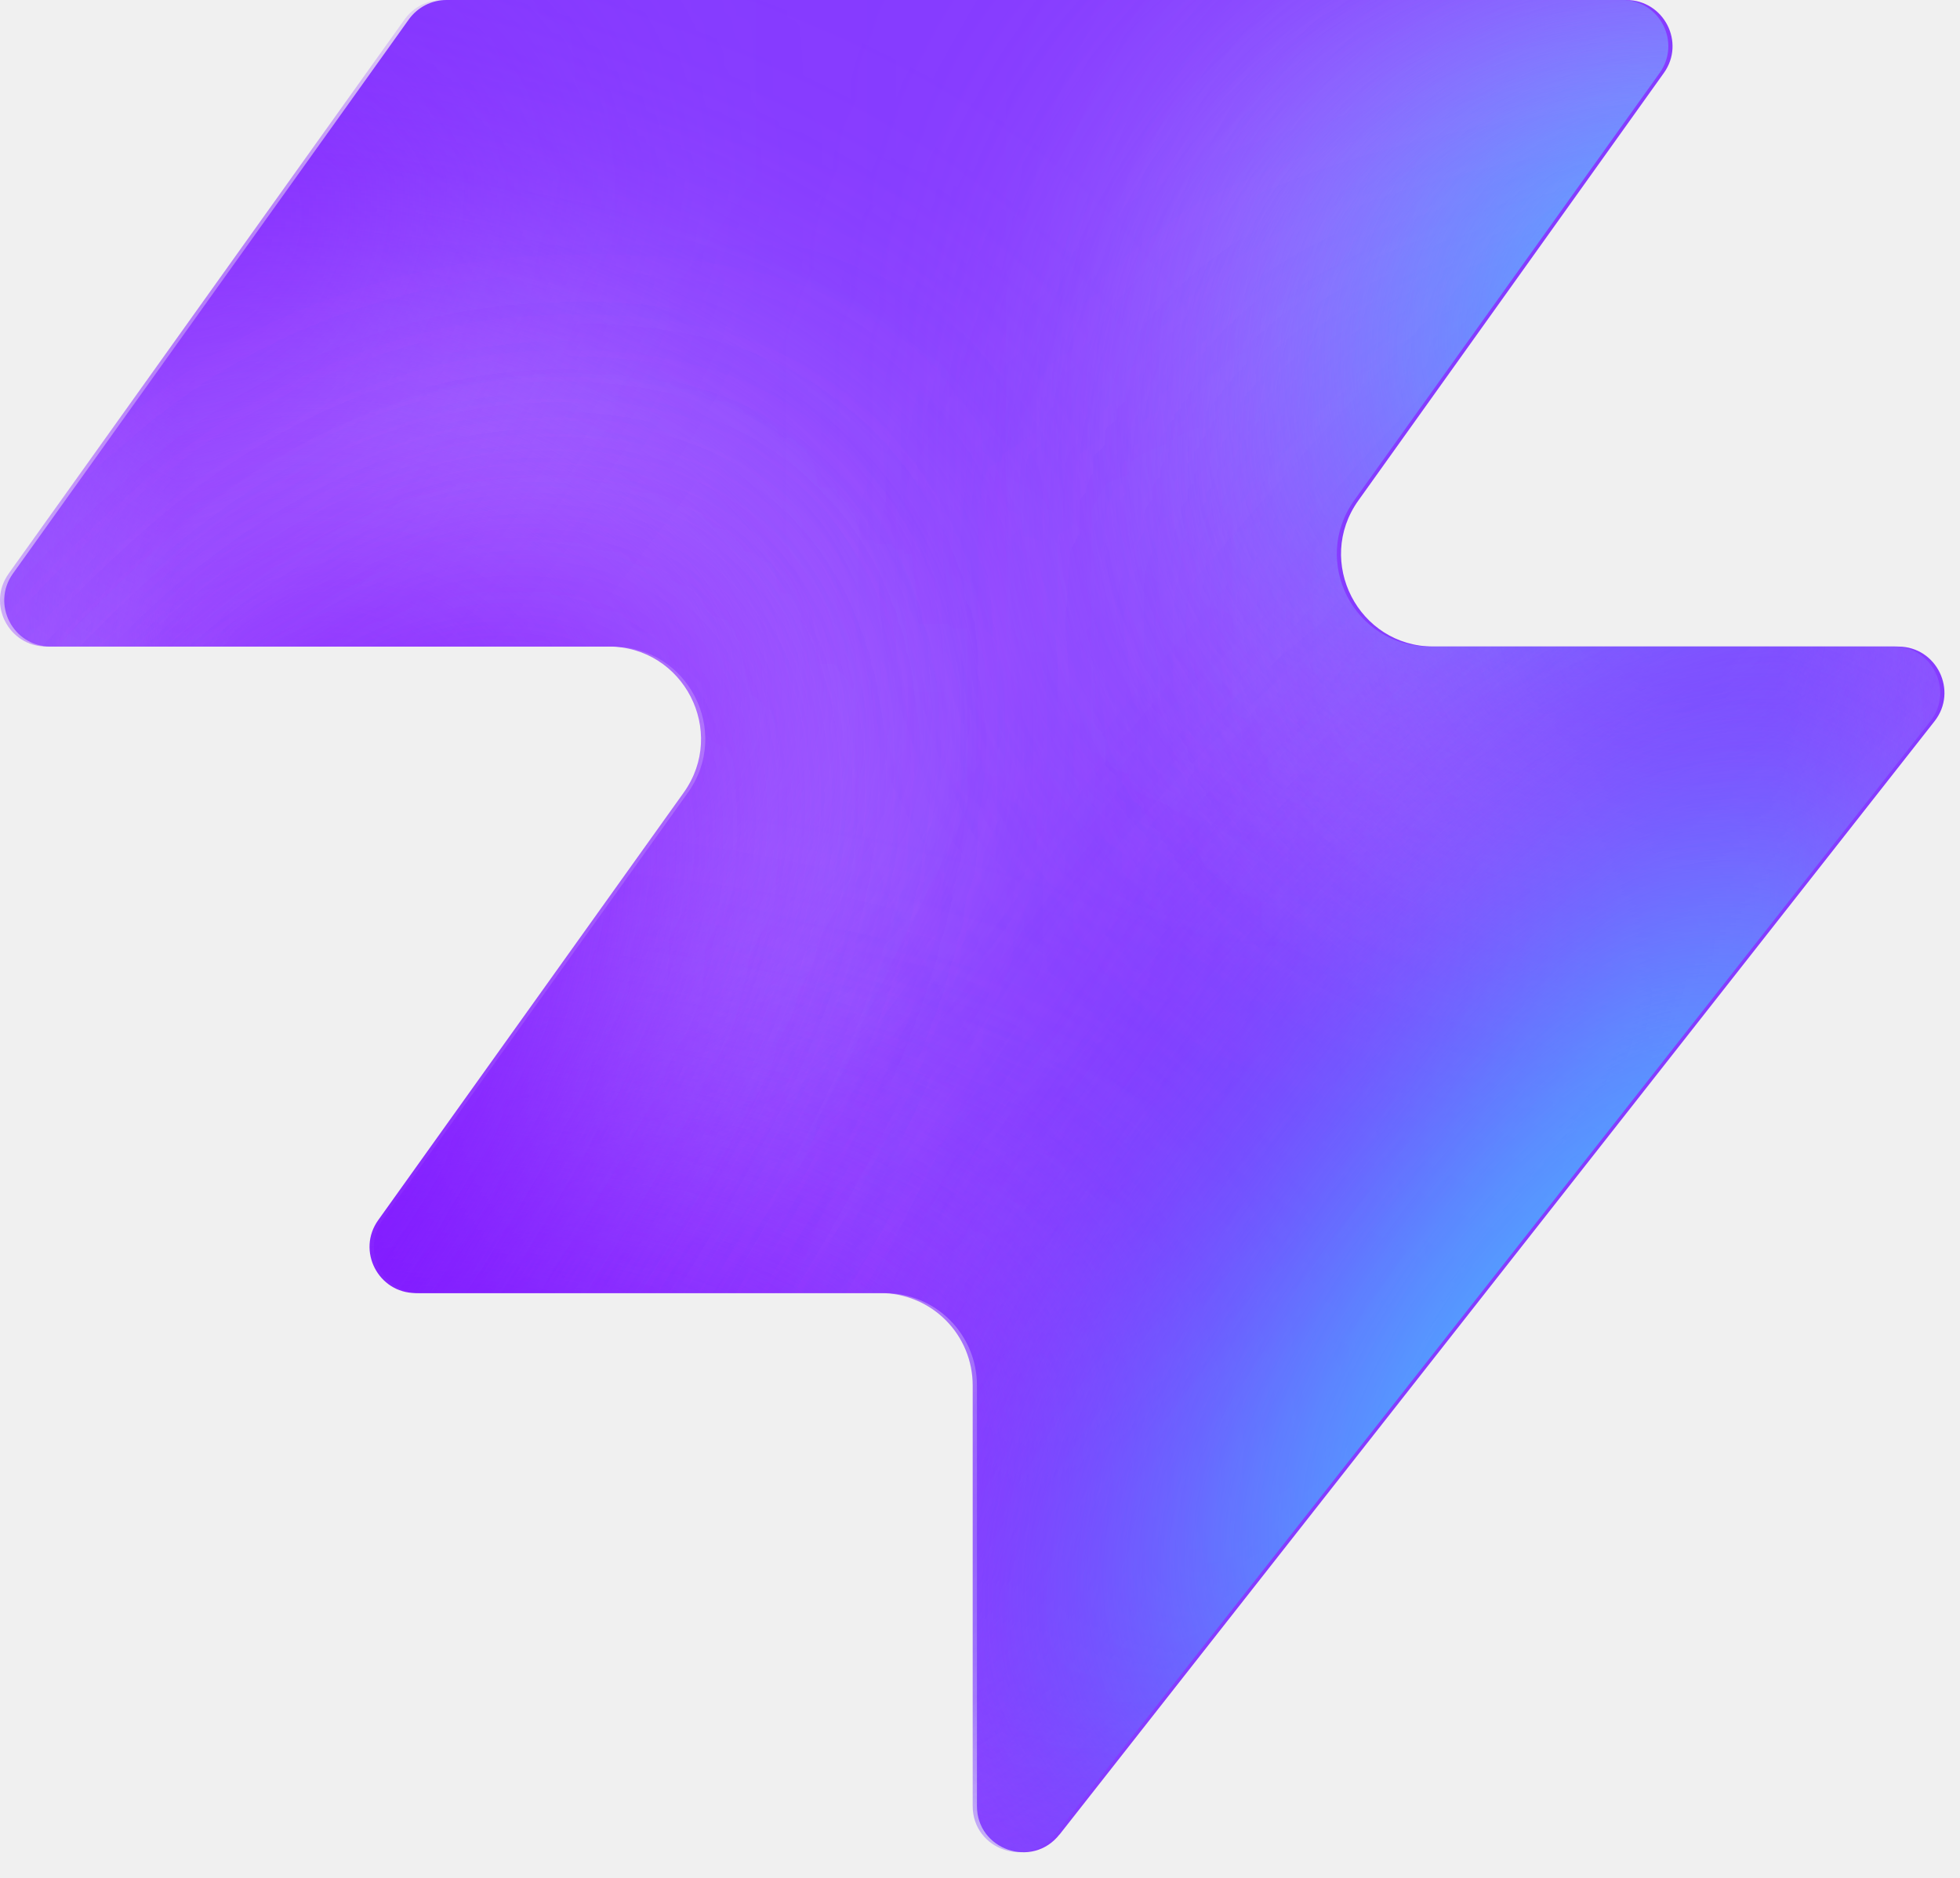
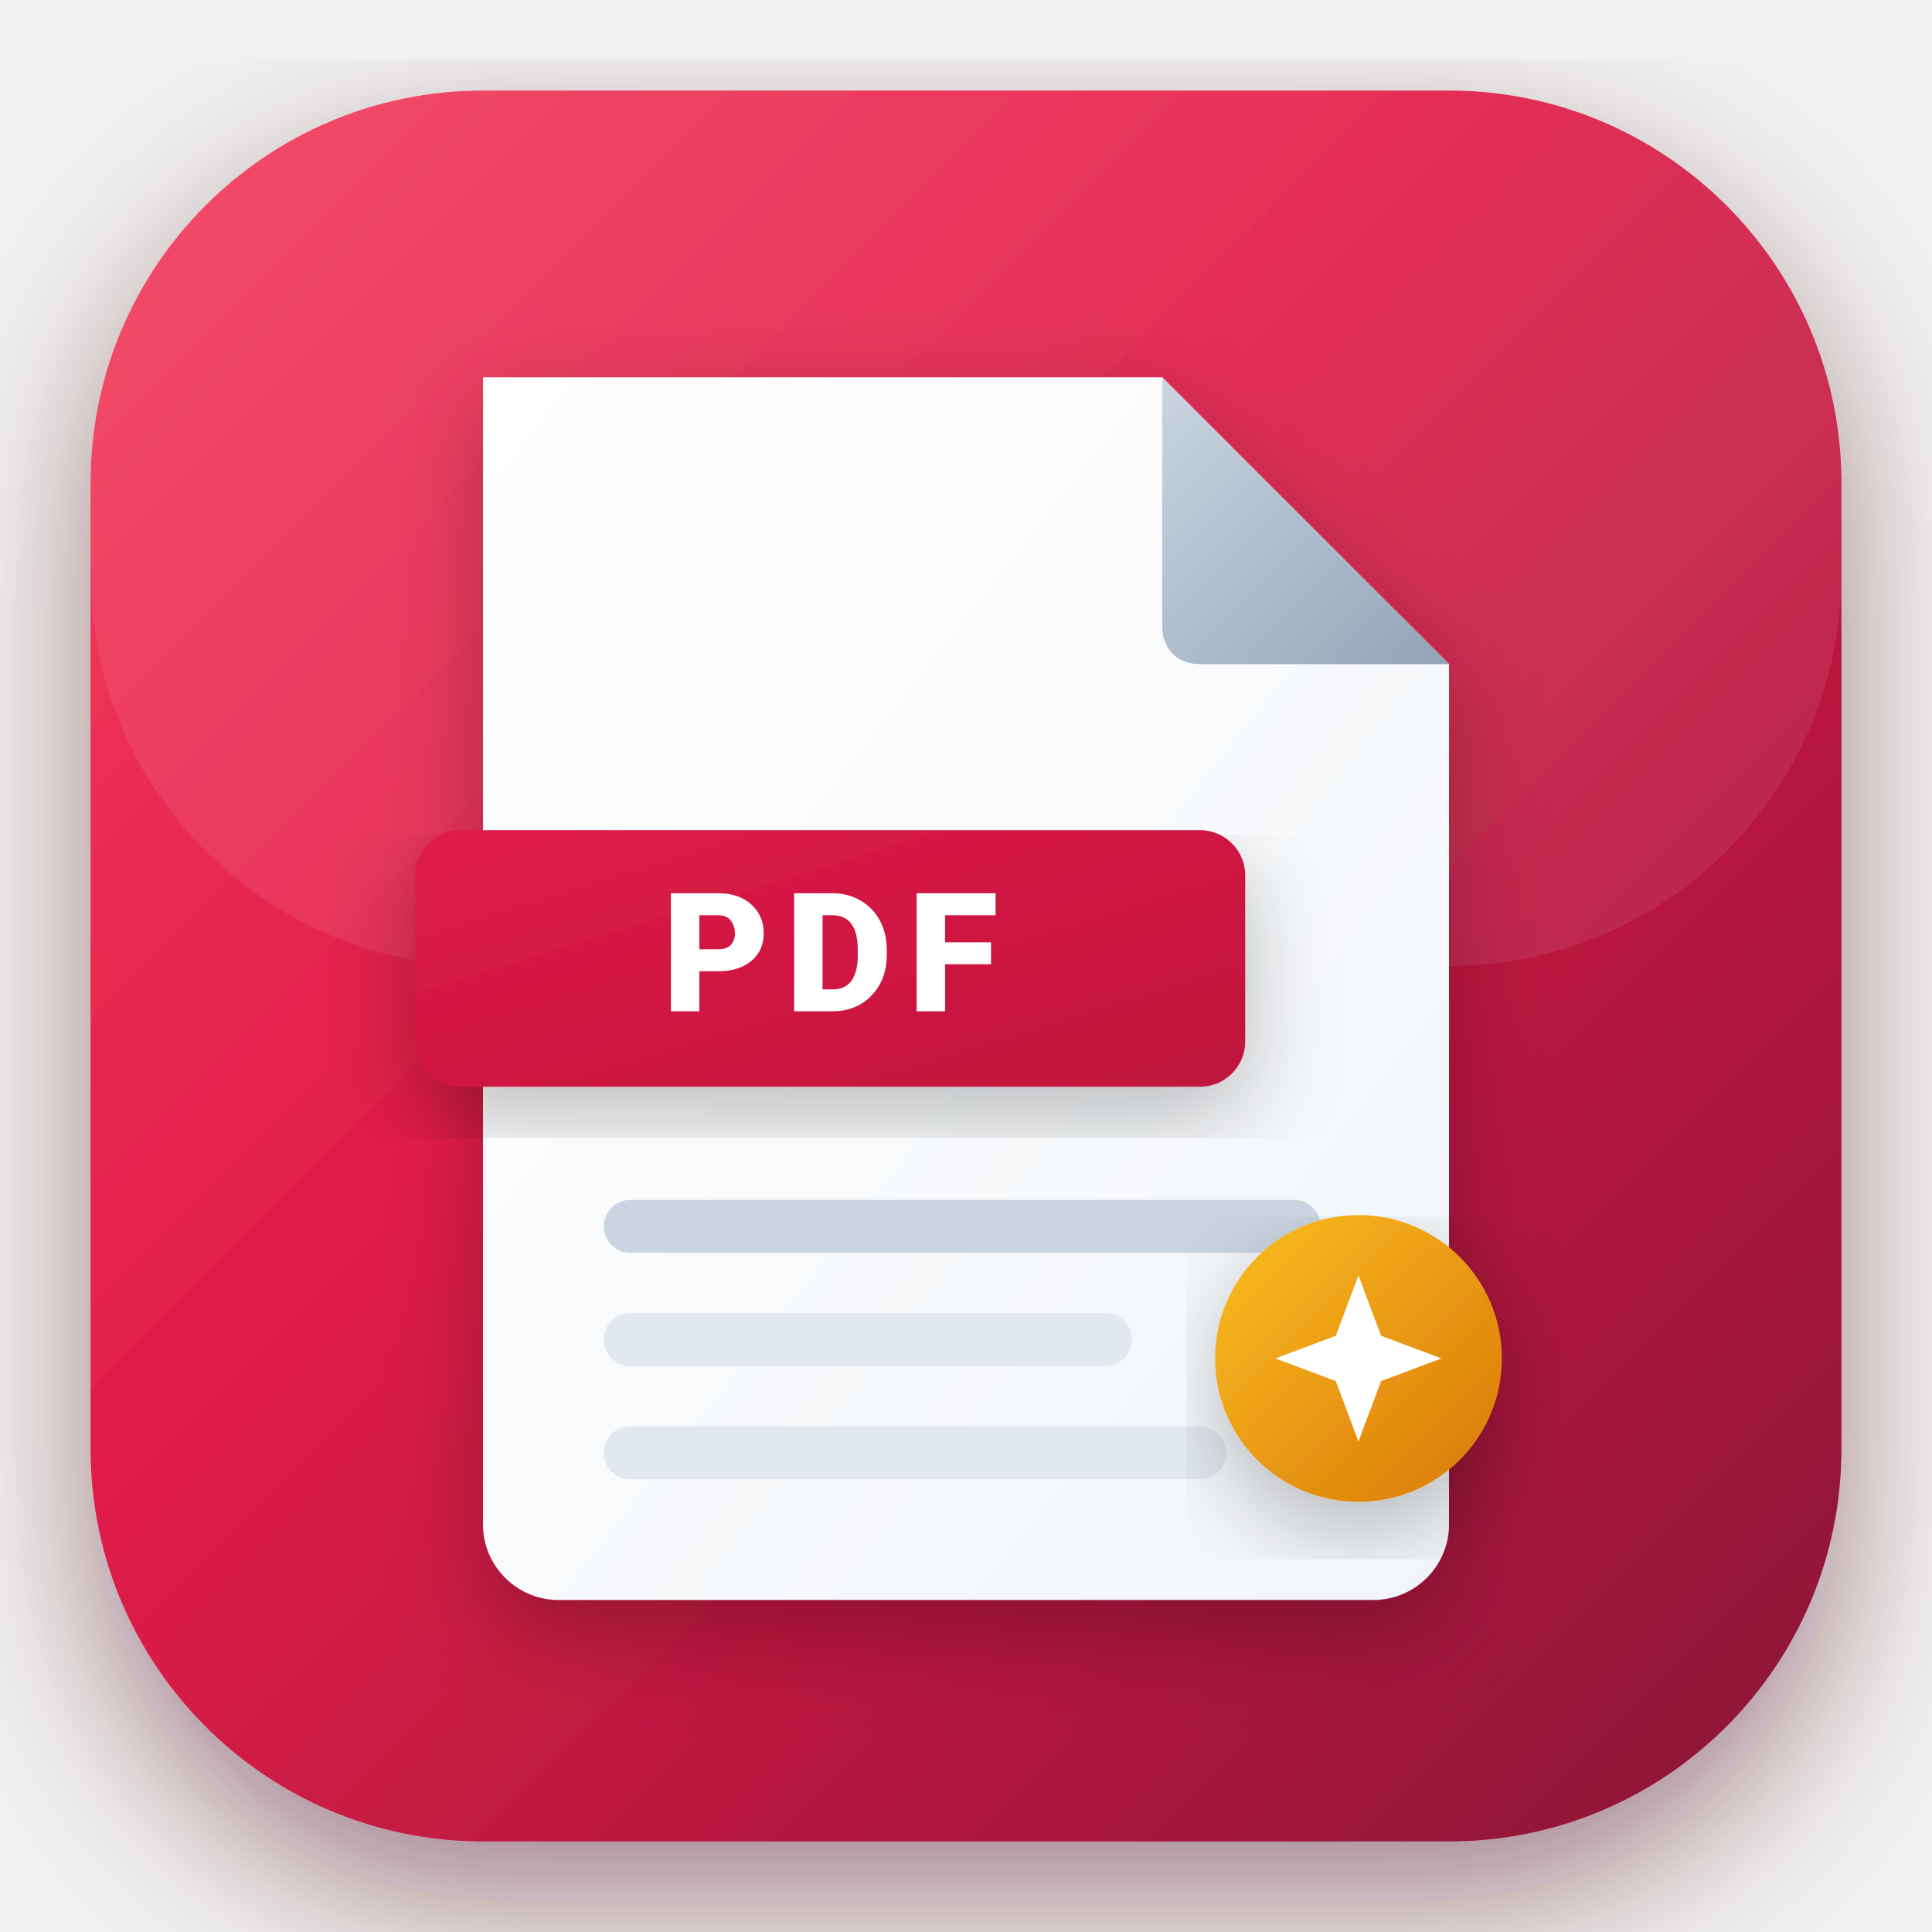
- <svg xmlns="http://www.w3.org/2000/svg" width="48" height="46" fill="none" viewBox="0 0 48 46">
-   <path fill="#863bff" d="M25.946 44.938c-.664.845-2.021.375-2.021-.698V33.937a2.26 2.26 0 0 0-2.262-2.262H10.287c-.92 0-1.456-1.04-.92-1.788l7.48-10.471c1.07-1.497 0-3.578-1.842-3.578H1.237c-.92 0-1.456-1.04-.92-1.788L10.013.474c.214-.297.556-.474.92-.474h28.894c.92 0 1.456 1.04.92 1.788l-7.48 10.471c-1.07 1.498 0 3.579 1.842 3.579h11.377c.943 0 1.473 1.088.89 1.83L25.947 44.94z" style="fill:#863bff;fill:color(display-p3 .525 .23 1);fill-opacity:1" />
-   <mask id="a" width="48" height="46" x="0" y="0" maskUnits="userSpaceOnUse" style="mask-type:alpha">
-     <path fill="#000" d="M25.842 44.938c-.664.844-2.021.375-2.021-.698V33.937a2.26 2.26 0 0 0-2.262-2.262H10.183c-.92 0-1.456-1.04-.92-1.788l7.48-10.471c1.07-1.498 0-3.579-1.842-3.579H1.133c-.92 0-1.456-1.04-.92-1.787L9.91.473c.214-.297.556-.474.92-.474h28.894c.92 0 1.456 1.04.92 1.788l-7.48 10.471c-1.07 1.498 0 3.578 1.842 3.578h11.377c.943 0 1.473 1.088.89 1.832L25.843 44.94z" style="fill:#000;fill-opacity:1" />
-   </mask>
-   <g mask="url(#a)">
-     <g filter="url(#b)">
-       <ellipse cx="5.508" cy="14.704" fill="#ede6ff" rx="5.508" ry="14.704" style="fill:#ede6ff;fill:color(display-p3 .927 .903 1);fill-opacity:1" transform="matrix(.00324 1 1 -.00324 -4.47 31.516)" />
-     </g>
-     <g filter="url(#c)">
-       <ellipse cx="10.399" cy="29.851" fill="#ede6ff" rx="10.399" ry="29.851" style="fill:#ede6ff;fill:color(display-p3 .927 .903 1);fill-opacity:1" transform="matrix(.00324 1 1 -.00324 -39.328 7.883)" />
-     </g>
-     <g filter="url(#d)">
-       <ellipse cx="5.508" cy="30.487" fill="#7e14ff" rx="5.508" ry="30.487" style="fill:#7e14ff;fill:color(display-p3 .492 .077 1);fill-opacity:1" transform="rotate(89.814 -25.913 -14.639)scale(1 -1)" />
-     </g>
-     <g filter="url(#e)">
-       <ellipse cx="5.508" cy="30.599" fill="#7e14ff" rx="5.508" ry="30.599" style="fill:#7e14ff;fill:color(display-p3 .492 .077 1);fill-opacity:1" transform="rotate(89.814 -32.644 -3.334)scale(1 -1)" />
-     </g>
-     <g filter="url(#f)">
-       <ellipse cx="5.508" cy="30.599" fill="#7e14ff" rx="5.508" ry="30.599" style="fill:#7e14ff;fill:color(display-p3 .492 .077 1);fill-opacity:1" transform="matrix(.00324 1 1 -.00324 -34.34 30.47)" />
-     </g>
-     <g filter="url(#g)">
-       <ellipse cx="14.072" cy="22.078" fill="#ede6ff" rx="14.072" ry="22.078" style="fill:#ede6ff;fill:color(display-p3 .927 .903 1);fill-opacity:1" transform="rotate(93.35 24.506 48.493)scale(-1 1)" />
-     </g>
-     <g filter="url(#h)">
-       <ellipse cx="3.47" cy="21.501" fill="#7e14ff" rx="3.47" ry="21.501" style="fill:#7e14ff;fill:color(display-p3 .492 .077 1);fill-opacity:1" transform="rotate(89.009 28.708 47.59)scale(-1 1)" />
-     </g>
-     <g filter="url(#i)">
-       <ellipse cx="3.47" cy="21.501" fill="#7e14ff" rx="3.47" ry="21.501" style="fill:#7e14ff;fill:color(display-p3 .492 .077 1);fill-opacity:1" transform="rotate(89.009 28.708 47.59)scale(-1 1)" />
-     </g>
-     <g filter="url(#j)">
-       <ellipse cx=".387" cy="8.972" fill="#7e14ff" rx="4.407" ry="29.108" style="fill:#7e14ff;fill:color(display-p3 .492 .077 1);fill-opacity:1" transform="rotate(39.51 .387 8.972)" />
-     </g>
-     <g filter="url(#k)">
-       <ellipse cx="47.523" cy="-6.092" fill="#7e14ff" rx="4.407" ry="29.108" style="fill:#7e14ff;fill:color(display-p3 .492 .077 1);fill-opacity:1" transform="rotate(37.892 47.523 -6.092)" />
-     </g>
-     <g filter="url(#l)">
-       <ellipse cx="41.412" cy="6.333" fill="#47bfff" rx="5.971" ry="9.665" style="fill:#47bfff;fill:color(display-p3 .28 .748 1);fill-opacity:1" transform="rotate(37.892 41.412 6.333)" />
-     </g>
-     <g filter="url(#m)">
-       <ellipse cx="-1.879" cy="38.332" fill="#7e14ff" rx="4.407" ry="29.108" style="fill:#7e14ff;fill:color(display-p3 .492 .077 1);fill-opacity:1" transform="rotate(37.892 -1.88 38.332)" />
-     </g>
-     <g filter="url(#n)">
-       <ellipse cx="-1.879" cy="38.332" fill="#7e14ff" rx="4.407" ry="29.108" style="fill:#7e14ff;fill:color(display-p3 .492 .077 1);fill-opacity:1" transform="rotate(37.892 -1.88 38.332)" />
-     </g>
-     <g filter="url(#o)">
-       <ellipse cx="35.651" cy="29.907" fill="#7e14ff" rx="4.407" ry="29.108" style="fill:#7e14ff;fill:color(display-p3 .492 .077 1);fill-opacity:1" transform="rotate(37.892 35.651 29.907)" />
-     </g>
-     <g filter="url(#p)">
-       <ellipse cx="38.418" cy="32.4" fill="#47bfff" rx="5.971" ry="15.297" style="fill:#47bfff;fill:color(display-p3 .28 .748 1);fill-opacity:1" transform="rotate(37.892 38.418 32.4)" />
-     </g>
-   </g>
+ <svg xmlns="http://www.w3.org/2000/svg" viewBox="0 0 512 512" width="512" height="512">
  <defs>
-     <filter id="b" width="60.045" height="41.654" x="-19.77" y="16.149" color-interpolation-filters="sRGB" filterUnits="userSpaceOnUse">
-       <feFlood flood-opacity="0" result="BackgroundImageFix" />
-       <feBlend in="SourceGraphic" in2="BackgroundImageFix" result="shape" />
-       <feGaussianBlur result="effect1_foregroundBlur_2002_17158" stdDeviation="7.659" />
+     <linearGradient id="bgGrad" x1="0%" y1="0%" x2="100%" y2="100%">
+       <stop offset="0%" stop-color="#f43f5e" />
+       <stop offset="40%" stop-color="#e11d48" />
+       <stop offset="100%" stop-color="#881337" />
+     </linearGradient>
+     <linearGradient id="pageGrad" x1="0%" y1="0%" x2="100%" y2="100%">
+       <stop offset="0%" stop-color="#ffffff" />
+       <stop offset="100%" stop-color="#f1f5f9" />
+     </linearGradient>
+     <linearGradient id="foldGrad" x1="0%" y1="0%" x2="100%" y2="100%">
+       <stop offset="0%" stop-color="#cbd5e1" />
+       <stop offset="100%" stop-color="#94a3b8" />
+     </linearGradient>
+     <linearGradient id="badgeGrad" x1="0%" y1="0%" x2="100%" y2="100%">
+       <stop offset="0%" stop-color="#e11d48" />
+       <stop offset="100%" stop-color="#be123c" />
+     </linearGradient>
+     <linearGradient id="goldGrad" x1="0%" y1="0%" x2="100%" y2="100%">
+       <stop offset="0%" stop-color="#fbbf24" />
+       <stop offset="100%" stop-color="#d97706" />
+     </linearGradient>
+     <filter id="dropShadow" x="-10%" y="-10%" width="130%" height="130%">
+       <feDropShadow dx="0" dy="16" stdDeviation="20" flood-color="#4c0519" flood-opacity="0.45" />
    </filter>
-     <filter id="c" width="90.34" height="51.437" x="-54.613" y="-7.533" color-interpolation-filters="sRGB" filterUnits="userSpaceOnUse">
-       <feFlood flood-opacity="0" result="BackgroundImageFix" />
-       <feBlend in="SourceGraphic" in2="BackgroundImageFix" result="shape" />
-       <feGaussianBlur result="effect1_foregroundBlur_2002_17158" stdDeviation="7.659" />
-     </filter>
-     <filter id="d" width="79.355" height="29.4" x="-49.64" y="2.03" color-interpolation-filters="sRGB" filterUnits="userSpaceOnUse">
-       <feFlood flood-opacity="0" result="BackgroundImageFix" />
-       <feBlend in="SourceGraphic" in2="BackgroundImageFix" result="shape" />
-       <feGaussianBlur result="effect1_foregroundBlur_2002_17158" stdDeviation="4.596" />
-     </filter>
-     <filter id="e" width="79.579" height="29.4" x="-45.045" y="20.029" color-interpolation-filters="sRGB" filterUnits="userSpaceOnUse">
-       <feFlood flood-opacity="0" result="BackgroundImageFix" />
-       <feBlend in="SourceGraphic" in2="BackgroundImageFix" result="shape" />
-       <feGaussianBlur result="effect1_foregroundBlur_2002_17158" stdDeviation="4.596" />
-     </filter>
-     <filter id="f" width="79.579" height="29.4" x="-43.513" y="21.178" color-interpolation-filters="sRGB" filterUnits="userSpaceOnUse">
-       <feFlood flood-opacity="0" result="BackgroundImageFix" />
-       <feBlend in="SourceGraphic" in2="BackgroundImageFix" result="shape" />
-       <feGaussianBlur result="effect1_foregroundBlur_2002_17158" stdDeviation="4.596" />
-     </filter>
-     <filter id="g" width="74.749" height="58.852" x="15.756" y="-17.901" color-interpolation-filters="sRGB" filterUnits="userSpaceOnUse">
-       <feFlood flood-opacity="0" result="BackgroundImageFix" />
-       <feBlend in="SourceGraphic" in2="BackgroundImageFix" result="shape" />
-       <feGaussianBlur result="effect1_foregroundBlur_2002_17158" stdDeviation="7.659" />
-     </filter>
-     <filter id="h" width="61.377" height="25.362" x="23.548" y="2.284" color-interpolation-filters="sRGB" filterUnits="userSpaceOnUse">
-       <feFlood flood-opacity="0" result="BackgroundImageFix" />
-       <feBlend in="SourceGraphic" in2="BackgroundImageFix" result="shape" />
-       <feGaussianBlur result="effect1_foregroundBlur_2002_17158" stdDeviation="4.596" />
-     </filter>
-     <filter id="i" width="61.377" height="25.362" x="23.548" y="2.284" color-interpolation-filters="sRGB" filterUnits="userSpaceOnUse">
-       <feFlood flood-opacity="0" result="BackgroundImageFix" />
-       <feBlend in="SourceGraphic" in2="BackgroundImageFix" result="shape" />
-       <feGaussianBlur result="effect1_foregroundBlur_2002_17158" stdDeviation="4.596" />
-     </filter>
-     <filter id="j" width="56.045" height="63.649" x="-27.636" y="-22.853" color-interpolation-filters="sRGB" filterUnits="userSpaceOnUse">
-       <feFlood flood-opacity="0" result="BackgroundImageFix" />
-       <feBlend in="SourceGraphic" in2="BackgroundImageFix" result="shape" />
-       <feGaussianBlur result="effect1_foregroundBlur_2002_17158" stdDeviation="4.596" />
-     </filter>
-     <filter id="k" width="54.814" height="64.646" x="20.116" y="-38.415" color-interpolation-filters="sRGB" filterUnits="userSpaceOnUse">
-       <feFlood flood-opacity="0" result="BackgroundImageFix" />
-       <feBlend in="SourceGraphic" in2="BackgroundImageFix" result="shape" />
-       <feGaussianBlur result="effect1_foregroundBlur_2002_17158" stdDeviation="4.596" />
-     </filter>
-     <filter id="l" width="33.541" height="35.313" x="24.641" y="-11.323" color-interpolation-filters="sRGB" filterUnits="userSpaceOnUse">
-       <feFlood flood-opacity="0" result="BackgroundImageFix" />
-       <feBlend in="SourceGraphic" in2="BackgroundImageFix" result="shape" />
-       <feGaussianBlur result="effect1_foregroundBlur_2002_17158" stdDeviation="4.596" />
-     </filter>
-     <filter id="m" width="54.814" height="64.646" x="-29.286" y="6.009" color-interpolation-filters="sRGB" filterUnits="userSpaceOnUse">
-       <feFlood flood-opacity="0" result="BackgroundImageFix" />
-       <feBlend in="SourceGraphic" in2="BackgroundImageFix" result="shape" />
-       <feGaussianBlur result="effect1_foregroundBlur_2002_17158" stdDeviation="4.596" />
-     </filter>
-     <filter id="n" width="54.814" height="64.646" x="-29.286" y="6.009" color-interpolation-filters="sRGB" filterUnits="userSpaceOnUse">
-       <feFlood flood-opacity="0" result="BackgroundImageFix" />
-       <feBlend in="SourceGraphic" in2="BackgroundImageFix" result="shape" />
-       <feGaussianBlur result="effect1_foregroundBlur_2002_17158" stdDeviation="4.596" />
-     </filter>
-     <filter id="o" width="54.814" height="64.646" x="8.244" y="-2.416" color-interpolation-filters="sRGB" filterUnits="userSpaceOnUse">
-       <feFlood flood-opacity="0" result="BackgroundImageFix" />
-       <feBlend in="SourceGraphic" in2="BackgroundImageFix" result="shape" />
-       <feGaussianBlur result="effect1_foregroundBlur_2002_17158" stdDeviation="4.596" />
-     </filter>
-     <filter id="p" width="39.409" height="43.623" x="18.713" y="10.588" color-interpolation-filters="sRGB" filterUnits="userSpaceOnUse">
-       <feFlood flood-opacity="0" result="BackgroundImageFix" />
-       <feBlend in="SourceGraphic" in2="BackgroundImageFix" result="shape" />
-       <feGaussianBlur result="effect1_foregroundBlur_2002_17158" stdDeviation="4.596" />
+     <filter id="pageShadow" x="-10%" y="-10%" width="130%" height="130%">
+       <feDropShadow dx="0" dy="8" stdDeviation="12" flood-color="#000000" flood-opacity="0.25" />
    </filter>
  </defs>
+   <rect x="24" y="24" width="464" height="464" rx="104" fill="url(#bgGrad)" filter="url(#dropShadow)" />
+   <rect x="24" y="24" width="464" height="232" rx="104" fill="#ffffff" fill-opacity="0.08" />
+   <g filter="url(#pageShadow)">
+     <path d="M 128 100 L 308 100 L 384 176 L 384 404 C 384 415 375 424 364 424 L 148 424 C 137 424 128 415 128 404 Z" fill="url(#pageGrad)" />
+     <path d="M 308 100 L 308 166 C 308 172 312 176 318 176 L 384 176 Z" fill="url(#foldGrad)" />
+   </g>
+   <rect x="110" y="220" width="220" height="68" rx="12" fill="url(#badgeGrad)" filter="url(#pageShadow)" />
+   <text x="220" y="268" font-family="system-ui, -apple-system, BlinkMacSystemFont, 'Segoe UI', Roboto, 'Helvetica Neue', sans-serif" font-size="44" font-weight="900" letter-spacing="4" text-anchor="middle" fill="#ffffff">PDF</text>
+   <rect x="160" y="318" width="190" height="14" rx="7" fill="#cbd5e1" />
+   <rect x="160" y="348" width="140" height="14" rx="7" fill="#e2e8f0" />
+   <rect x="160" y="378" width="165" height="14" rx="7" fill="#e2e8f0" />
+   <g transform="translate(360, 360)">
+     <circle cx="0" cy="0" r="38" fill="url(#goldGrad)" filter="url(#pageShadow)" />
+     <path d="M 0 -22 L 6 -6 L 22 0 L 6 6 L 0 22 L -6 6 L -22 0 L -6 -6 Z" fill="#ffffff" />
+   </g>
</svg>
